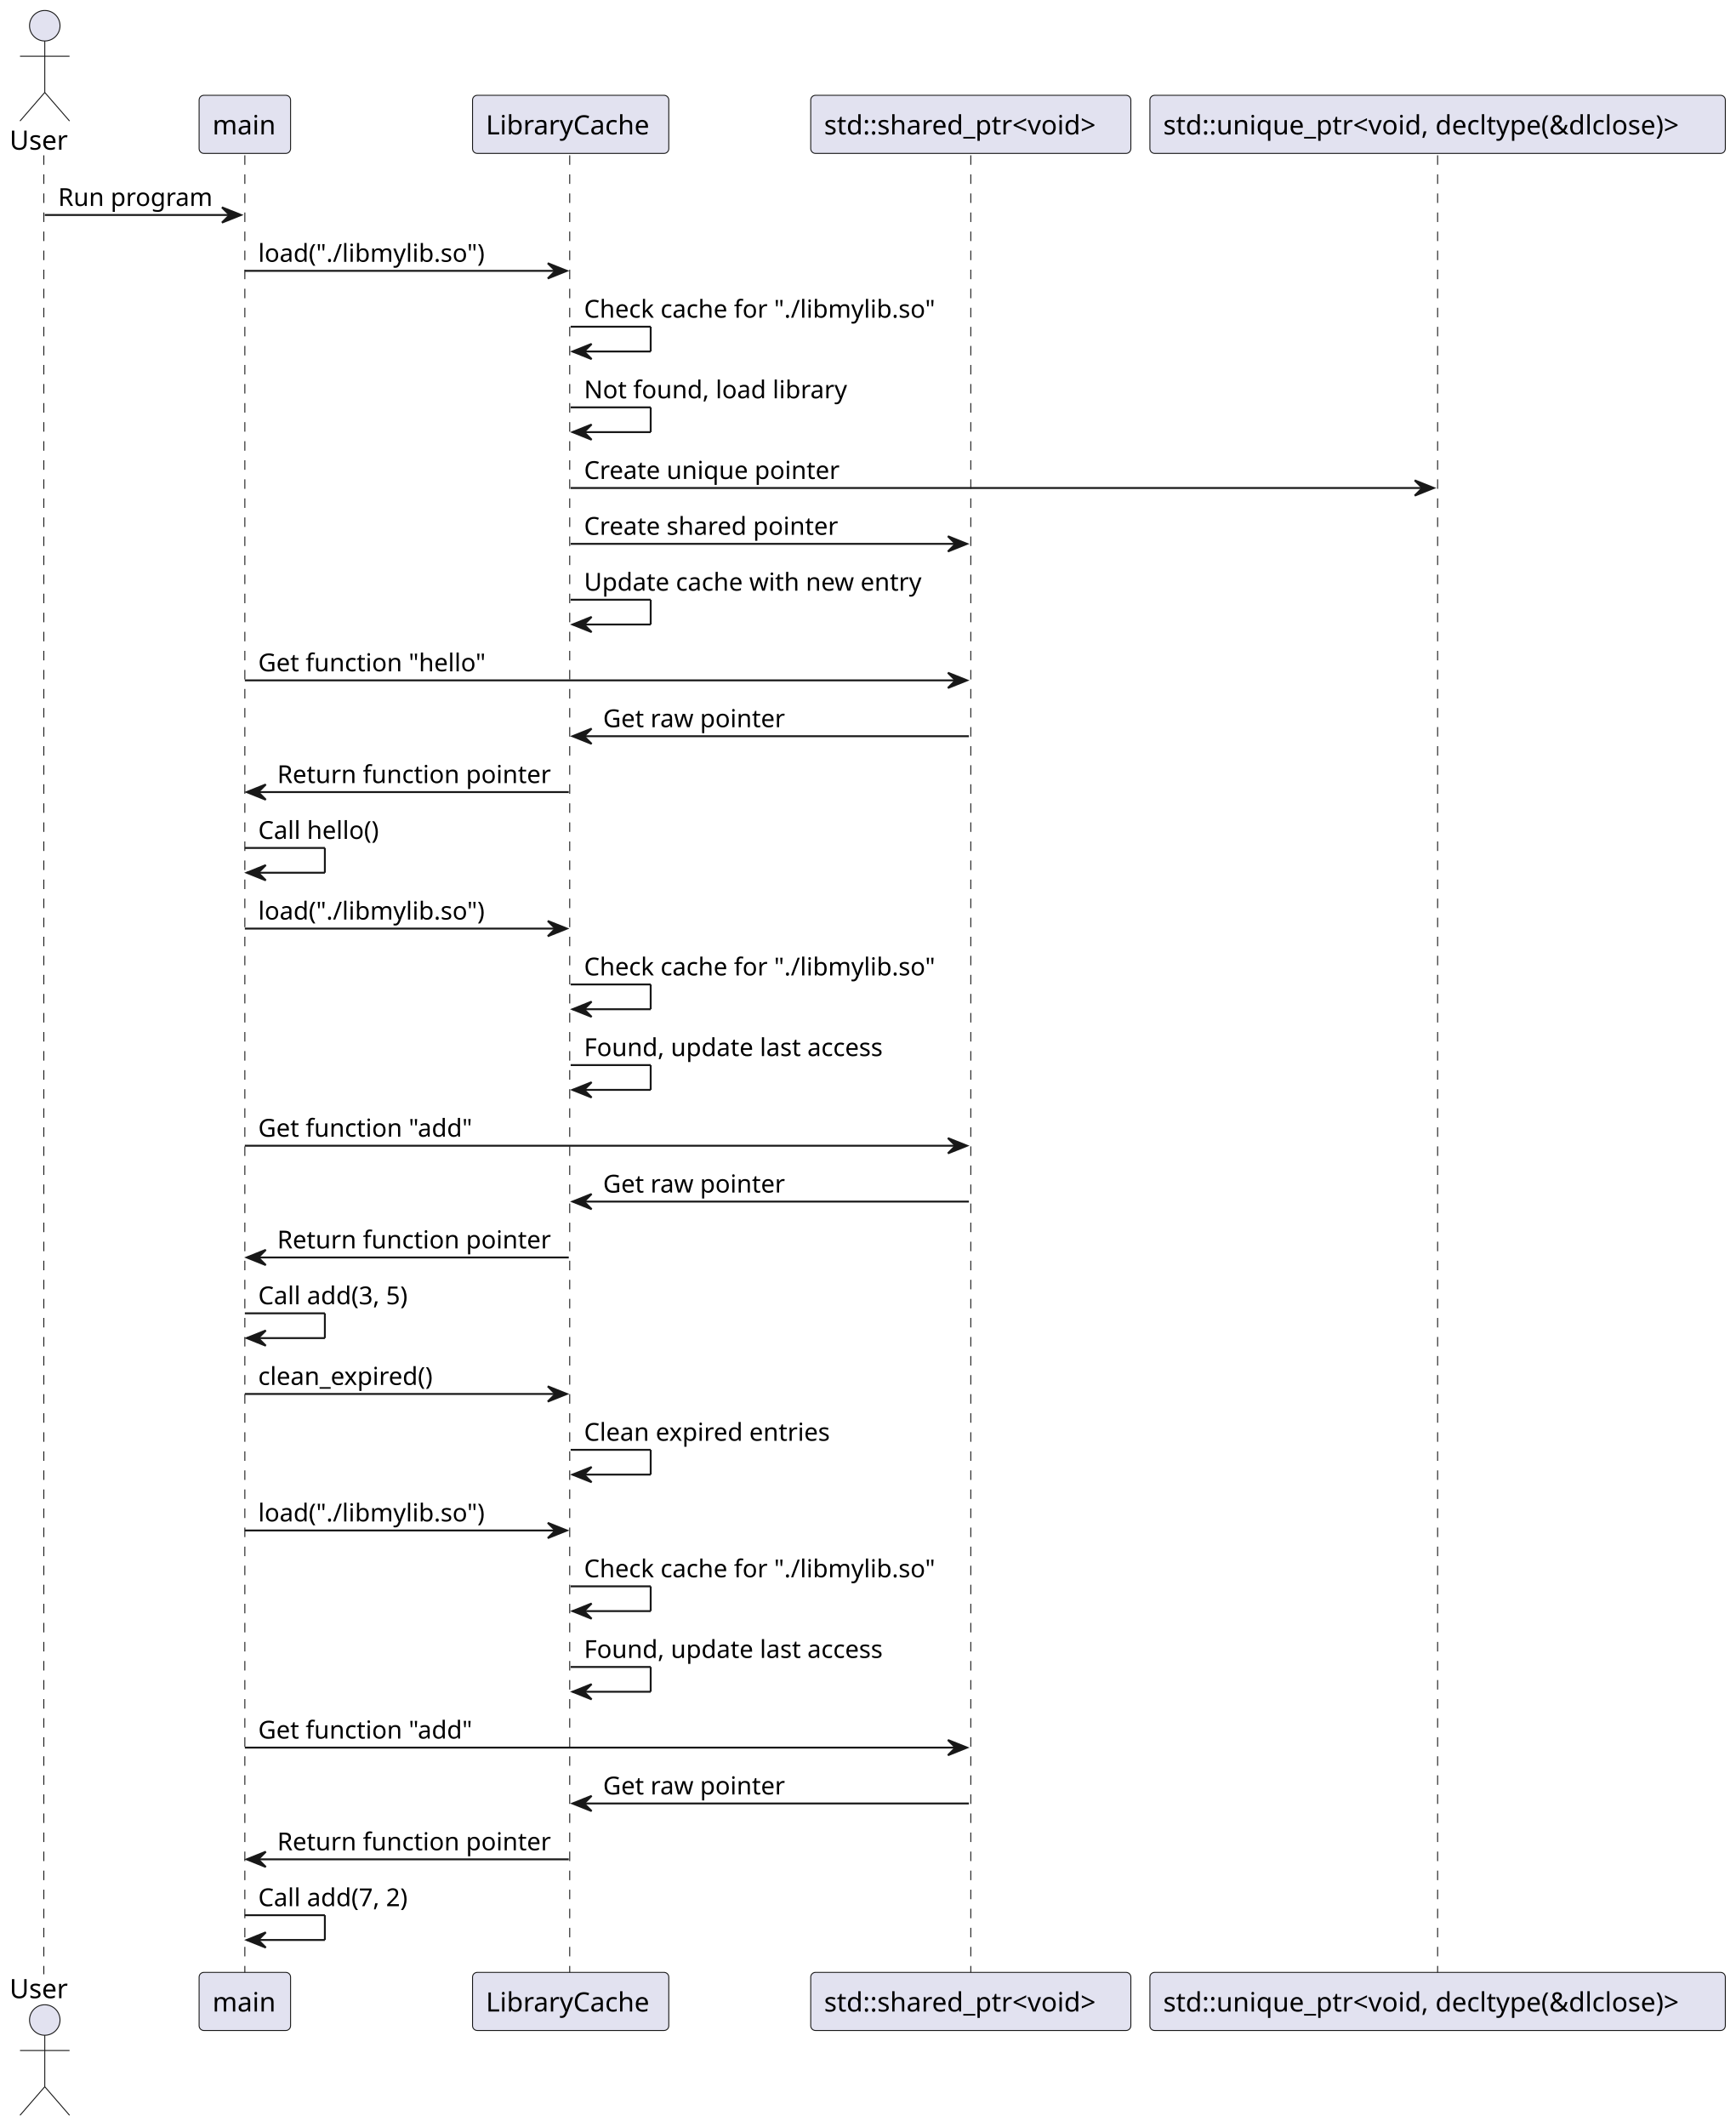
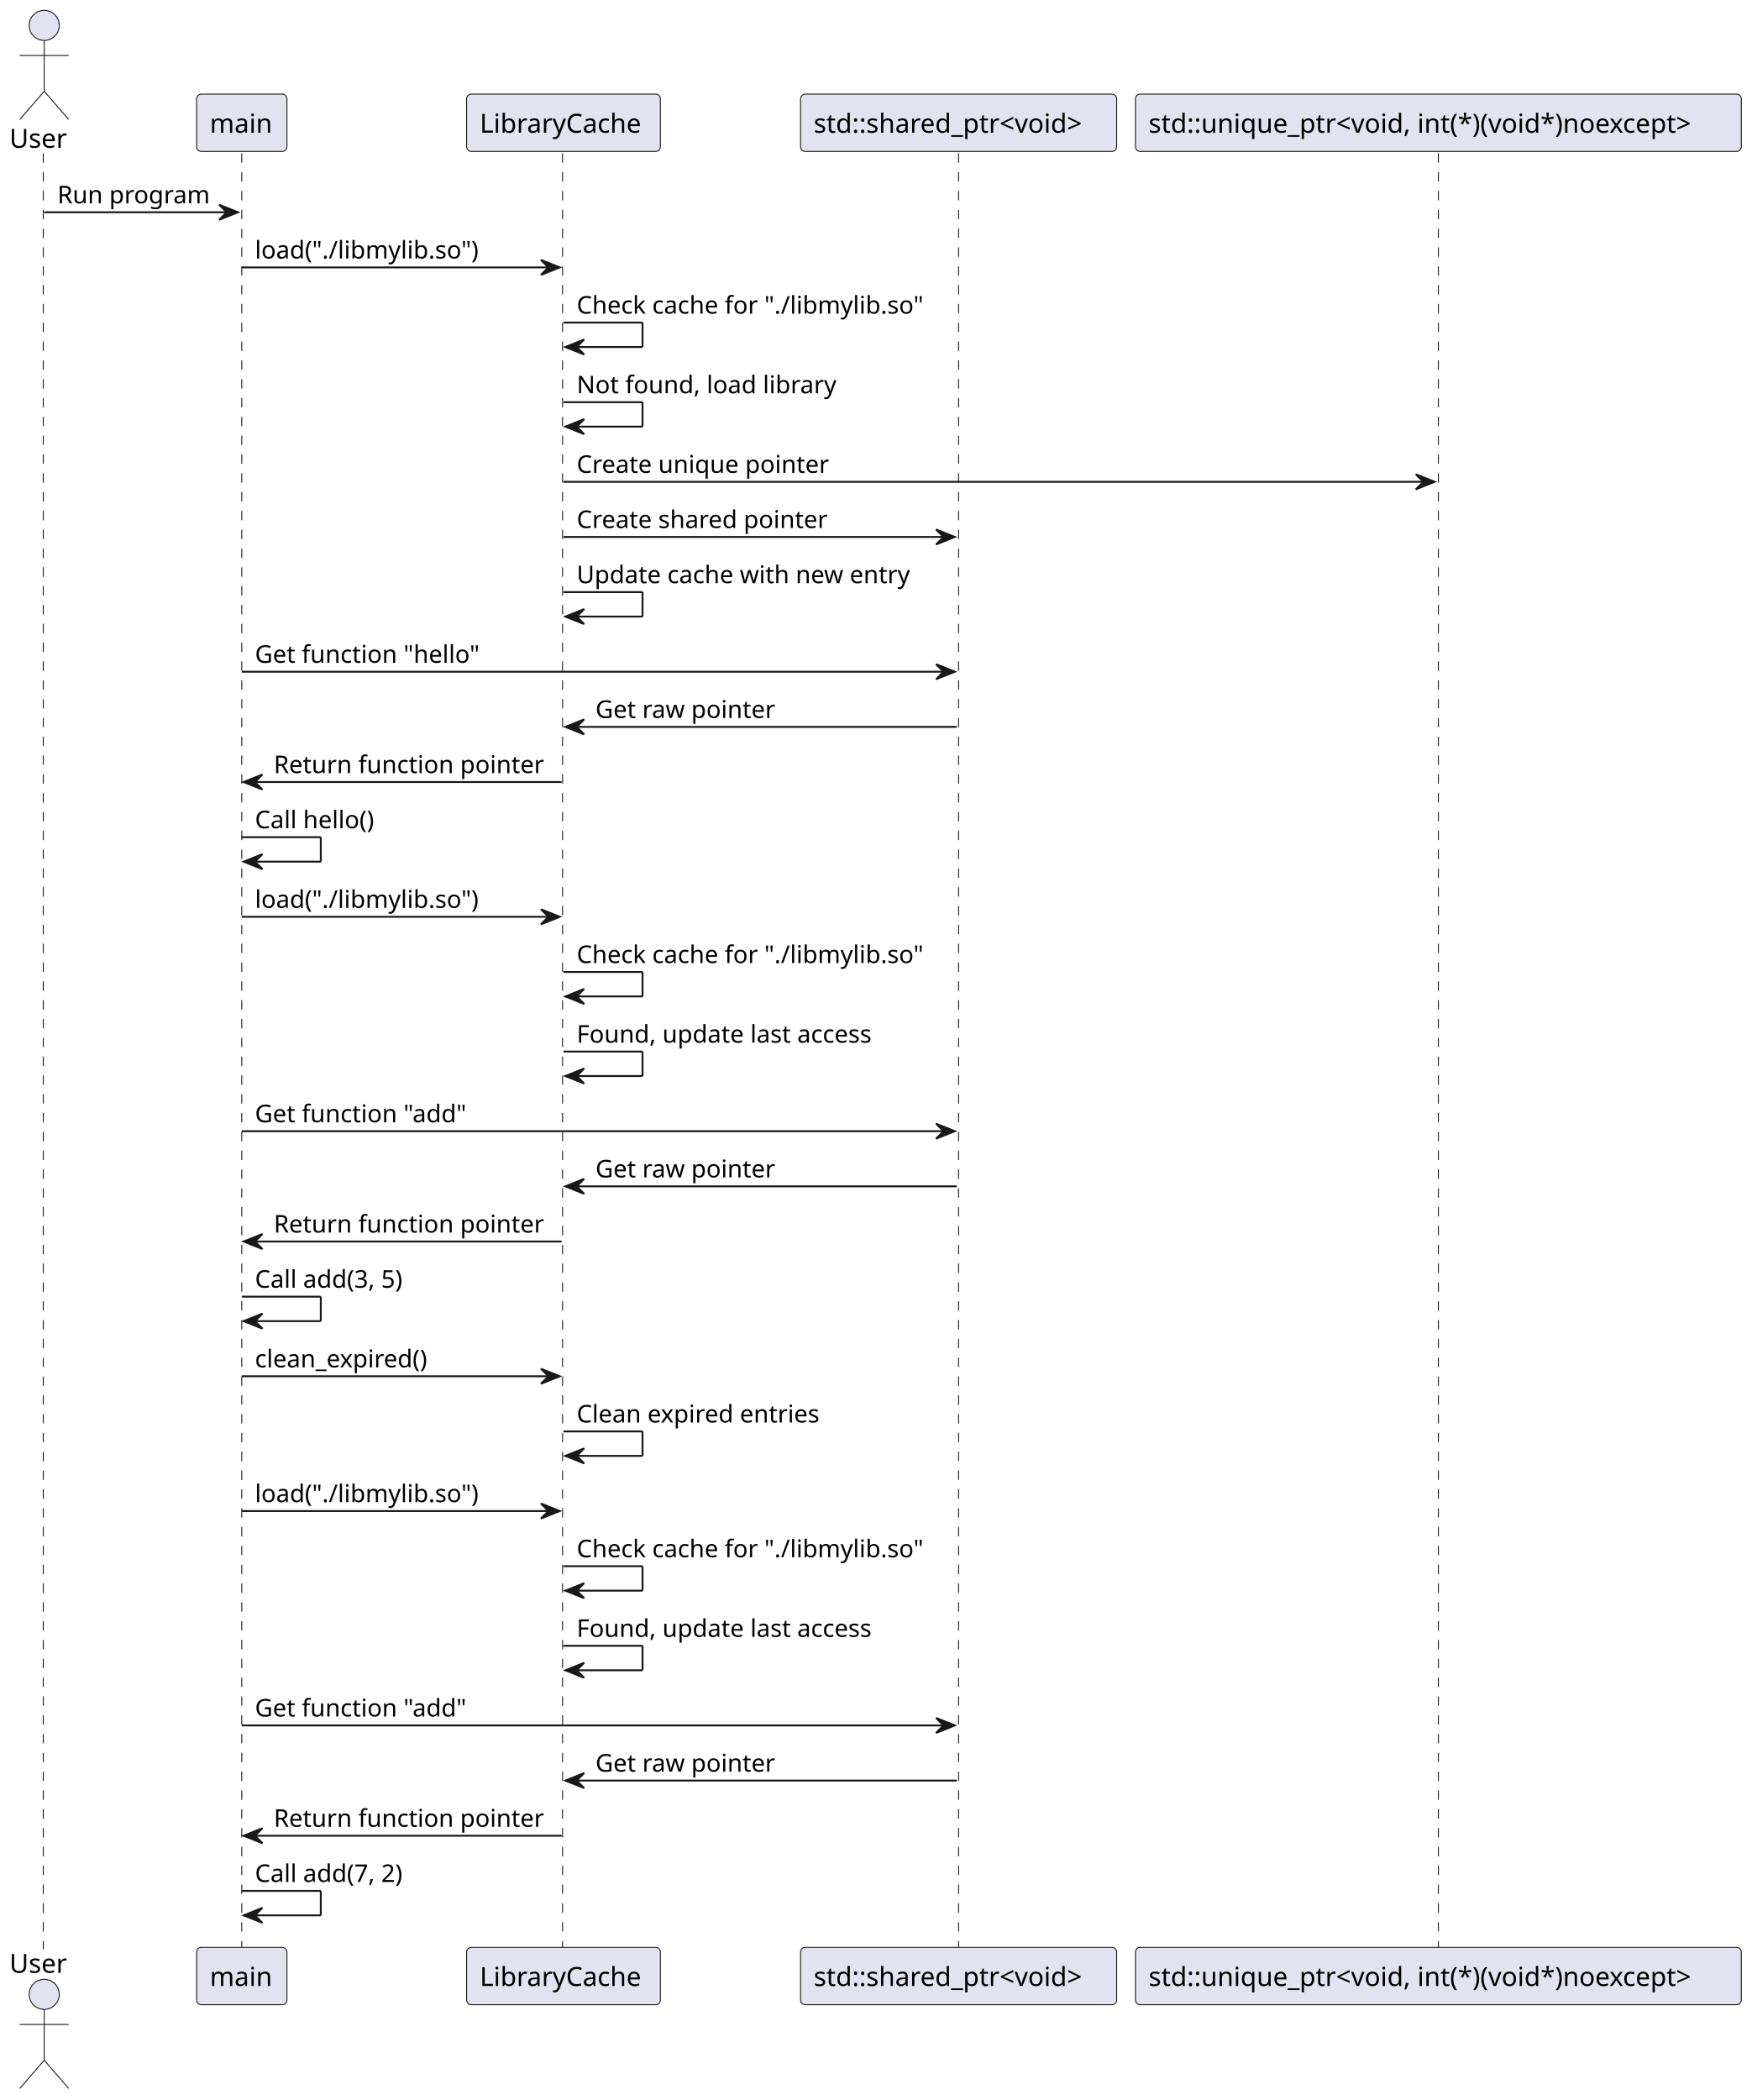
- <svg xmlns="http://www.w3.org/2000/svg" contentStyleType="text/css" height="1116px" preserveAspectRatio="none" style="width:911px;height:1116px;background:#FFFFFF;" version="1.1" viewBox="0 0 911 1116" width="911px" zoomAndPan="magnify">
+ <svg xmlns="http://www.w3.org/2000/svg" contentStyleType="text/css" height="1116px" preserveAspectRatio="none" style="width:931px;height:1116px;background:#FFFFFF;" version="1.1" viewBox="0 0 931 1116" width="931px" zoomAndPan="magnify">
  <defs />
  <g>
    <line style="stroke:#181818;stroke-width:0.5;stroke-dasharray:5.0,5.0;" x1="23" x2="23" y1="81.488" y2="1035.873" />
    <line style="stroke:#181818;stroke-width:0.5;stroke-dasharray:5.0,5.0;" x1="128.5" x2="128.5" y1="81.488" y2="1035.873" />
    <line style="stroke:#181818;stroke-width:0.5;stroke-dasharray:5.0,5.0;" x1="299" x2="299" y1="81.488" y2="1035.873" />
    <line style="stroke:#181818;stroke-width:0.5;stroke-dasharray:5.0,5.0;" x1="509.5" x2="509.5" y1="81.488" y2="1035.873" />
-     <line style="stroke:#181818;stroke-width:0.5;stroke-dasharray:5.0,5.0;" x1="754.5" x2="754.5" y1="81.488" y2="1035.873" />
+     <line style="stroke:#181818;stroke-width:0.5;stroke-dasharray:5.0,5.0;" x1="764.5" x2="764.5" y1="81.488" y2="1035.873" />
    <text fill="#000000" font-family="sans-serif" font-size="14" lengthAdjust="spacing" textLength="31" x="5" y="78.535">User</text>
    <ellipse cx="23.5" cy="13.5" fill="#E2E2F0" rx="8" ry="8" style="stroke:#181818;stroke-width:0.5;" />
    <path d="M23.5,21.5 L23.5,48.5 M10.5,29.5 L36.5,29.5 M23.5,48.5 L10.5,63.5 M23.5,48.5 L36.5,63.5 " fill="none" style="stroke:#181818;stroke-width:0.5;" />
    <text fill="#000000" font-family="sans-serif" font-size="14" lengthAdjust="spacing" textLength="31" x="5" y="1048.408">User</text>
    <ellipse cx="23.5" cy="1059.861" fill="#E2E2F0" rx="8" ry="8" style="stroke:#181818;stroke-width:0.5;" />
    <path d="M23.5,1067.861 L23.5,1094.861 M10.5,1075.861 L36.5,1075.861 M23.5,1094.861 L10.5,1109.861 M23.5,1094.861 L36.5,1109.861 " fill="none" style="stroke:#181818;stroke-width:0.5;" />
    <rect fill="#E2E2F0" height="30.488" rx="2.5" ry="2.5" style="stroke:#181818;stroke-width:0.5;" width="48" x="104.5" y="50" />
    <text fill="#000000" font-family="sans-serif" font-size="14" lengthAdjust="spacing" textLength="34" x="111.5" y="70.535">main</text>
    <rect fill="#E2E2F0" height="30.488" rx="2.5" ry="2.5" style="stroke:#181818;stroke-width:0.5;" width="48" x="104.5" y="1034.873" />
    <text fill="#000000" font-family="sans-serif" font-size="14" lengthAdjust="spacing" textLength="34" x="111.5" y="1055.408">main</text>
    <rect fill="#E2E2F0" height="30.488" rx="2.5" ry="2.5" style="stroke:#181818;stroke-width:0.5;" width="103" x="248" y="50" />
    <text fill="#000000" font-family="sans-serif" font-size="14" lengthAdjust="spacing" textLength="89" x="255" y="70.535">LibraryCache</text>
    <rect fill="#E2E2F0" height="30.488" rx="2.5" ry="2.5" style="stroke:#181818;stroke-width:0.5;" width="103" x="248" y="1034.873" />
    <text fill="#000000" font-family="sans-serif" font-size="14" lengthAdjust="spacing" textLength="89" x="255" y="1055.408">LibraryCache</text>
    <rect fill="#E2E2F0" height="30.488" rx="2.5" ry="2.5" style="stroke:#181818;stroke-width:0.5;" width="168" x="425.5" y="50" />
    <text fill="#000000" font-family="sans-serif" font-size="14" lengthAdjust="spacing" textLength="154" x="432.5" y="70.535">std::shared_ptr&lt;void&gt;</text>
    <rect fill="#E2E2F0" height="30.488" rx="2.5" ry="2.5" style="stroke:#181818;stroke-width:0.5;" width="168" x="425.5" y="1034.873" />
    <text fill="#000000" font-family="sans-serif" font-size="14" lengthAdjust="spacing" textLength="154" x="432.5" y="1055.408">std::shared_ptr&lt;void&gt;</text>
-     <rect fill="#E2E2F0" height="30.488" rx="2.5" ry="2.5" style="stroke:#181818;stroke-width:0.5;" width="302" x="603.5" y="50" />
-     <text fill="#000000" font-family="sans-serif" font-size="14" lengthAdjust="spacing" textLength="288" x="610.5" y="70.535">std::unique_ptr&lt;void, decltype(&amp;dlclose)&gt;</text>
-     <rect fill="#E2E2F0" height="30.488" rx="2.5" ry="2.5" style="stroke:#181818;stroke-width:0.5;" width="302" x="603.5" y="1034.873" />
-     <text fill="#000000" font-family="sans-serif" font-size="14" lengthAdjust="spacing" textLength="288" x="610.5" y="1055.408">std::unique_ptr&lt;void, decltype(&amp;dlclose)&gt;</text>
+     <rect fill="#E2E2F0" height="30.488" rx="2.5" ry="2.5" style="stroke:#181818;stroke-width:0.5;" width="322" x="603.5" y="50" />
+     <text fill="#000000" font-family="sans-serif" font-size="14" lengthAdjust="spacing" textLength="308" x="610.5" y="70.535">std::unique_ptr&lt;void, int(*)(void*)noexcept&gt;</text>
+     <rect fill="#E2E2F0" height="30.488" rx="2.5" ry="2.5" style="stroke:#181818;stroke-width:0.5;" width="322" x="603.5" y="1034.873" />
+     <text fill="#000000" font-family="sans-serif" font-size="14" lengthAdjust="spacing" textLength="308" x="610.5" y="1055.408">std::unique_ptr&lt;void, int(*)(void*)noexcept&gt;</text>
    <polygon fill="#181818" points="116.5,108.799,126.5,112.799,116.5,116.799,120.5,112.799" style="stroke:#181818;stroke-width:1.0;" />
    <line style="stroke:#181818;stroke-width:1.0;" x1="23.5" x2="122.5" y1="112.799" y2="112.799" />
    <text fill="#000000" font-family="sans-serif" font-size="13" lengthAdjust="spacing" textLength="81" x="30.5" y="108.057">Run program</text>
    <polygon fill="#181818" points="287.5,138.109,297.5,142.109,287.5,146.109,291.5,142.109" style="stroke:#181818;stroke-width:1.0;" />
    <line style="stroke:#181818;stroke-width:1.0;" x1="128.5" x2="293.5" y1="142.109" y2="142.109" />
    <text fill="#000000" font-family="sans-serif" font-size="13" lengthAdjust="spacing" textLength="126" x="135.5" y="137.367">load("./libmylib.so")</text>
    <line style="stroke:#181818;stroke-width:1.0;" x1="299.5" x2="341.5" y1="171.42" y2="171.42" />
    <line style="stroke:#181818;stroke-width:1.0;" x1="341.5" x2="341.5" y1="171.42" y2="184.42" />
    <line style="stroke:#181818;stroke-width:1.0;" x1="300.5" x2="341.5" y1="184.42" y2="184.42" />
    <polygon fill="#181818" points="310.5,180.42,300.5,184.42,310.5,188.42,306.5,184.42" style="stroke:#181818;stroke-width:1.0;" />
    <text fill="#000000" font-family="sans-serif" font-size="13" lengthAdjust="spacing" textLength="196" x="306.5" y="166.678">Check cache for "./libmylib.so"</text>
    <line style="stroke:#181818;stroke-width:1.0;" x1="299.5" x2="341.5" y1="213.731" y2="213.731" />
    <line style="stroke:#181818;stroke-width:1.0;" x1="341.5" x2="341.5" y1="213.731" y2="226.731" />
    <line style="stroke:#181818;stroke-width:1.0;" x1="300.5" x2="341.5" y1="226.731" y2="226.731" />
    <polygon fill="#181818" points="310.5,222.731,300.5,226.731,310.5,230.731,306.5,226.731" style="stroke:#181818;stroke-width:1.0;" />
    <text fill="#000000" font-family="sans-serif" font-size="13" lengthAdjust="spacing" textLength="143" x="306.5" y="208.988">Not found, load library</text>
-     <polygon fill="#181818" points="742.5,252.041,752.5,256.041,742.5,260.041,746.5,256.041" style="stroke:#181818;stroke-width:1.0;" />
-     <line style="stroke:#181818;stroke-width:1.0;" x1="299.5" x2="748.5" y1="256.041" y2="256.041" />
+     <polygon fill="#181818" points="752.5,252.041,762.5,256.041,752.5,260.041,756.5,256.041" style="stroke:#181818;stroke-width:1.0;" />
+     <line style="stroke:#181818;stroke-width:1.0;" x1="299.5" x2="758.5" y1="256.041" y2="256.041" />
    <text fill="#000000" font-family="sans-serif" font-size="13" lengthAdjust="spacing" textLength="136" x="306.5" y="251.299">Create unique pointer</text>
    <polygon fill="#181818" points="497.5,281.352,507.5,285.352,497.5,289.352,501.5,285.352" style="stroke:#181818;stroke-width:1.0;" />
    <line style="stroke:#181818;stroke-width:1.0;" x1="299.5" x2="503.5" y1="285.352" y2="285.352" />
    <text fill="#000000" font-family="sans-serif" font-size="13" lengthAdjust="spacing" textLength="135" x="306.5" y="280.609">Create shared pointer</text>
    <line style="stroke:#181818;stroke-width:1.0;" x1="299.5" x2="341.5" y1="314.662" y2="314.662" />
    <line style="stroke:#181818;stroke-width:1.0;" x1="341.5" x2="341.5" y1="314.662" y2="327.662" />
    <line style="stroke:#181818;stroke-width:1.0;" x1="300.5" x2="341.5" y1="327.662" y2="327.662" />
    <polygon fill="#181818" points="310.5,323.662,300.5,327.662,310.5,331.662,306.5,327.662" style="stroke:#181818;stroke-width:1.0;" />
    <text fill="#000000" font-family="sans-serif" font-size="13" lengthAdjust="spacing" textLength="180" x="306.5" y="309.92">Update cache with new entry</text>
    <polygon fill="#181818" points="497.5,352.973,507.5,356.973,497.5,360.973,501.5,356.973" style="stroke:#181818;stroke-width:1.0;" />
    <line style="stroke:#181818;stroke-width:1.0;" x1="128.5" x2="503.5" y1="356.973" y2="356.973" />
    <text fill="#000000" font-family="sans-serif" font-size="13" lengthAdjust="spacing" textLength="123" x="135.5" y="352.231">Get function "hello"</text>
    <polygon fill="#181818" points="310.5,382.283,300.5,386.283,310.5,390.283,306.5,386.283" style="stroke:#181818;stroke-width:1.0;" />
    <line style="stroke:#181818;stroke-width:1.0;" x1="304.5" x2="508.5" y1="386.283" y2="386.283" />
    <text fill="#000000" font-family="sans-serif" font-size="13" lengthAdjust="spacing" textLength="96" x="316.5" y="381.541">Get raw pointer</text>
    <polygon fill="#181818" points="139.5,411.594,129.5,415.594,139.5,419.594,135.5,415.594" style="stroke:#181818;stroke-width:1.0;" />
    <line style="stroke:#181818;stroke-width:1.0;" x1="133.5" x2="298.5" y1="415.594" y2="415.594" />
    <text fill="#000000" font-family="sans-serif" font-size="13" lengthAdjust="spacing" textLength="147" x="145.5" y="410.852">Return function pointer</text>
    <line style="stroke:#181818;stroke-width:1.0;" x1="128.5" x2="170.5" y1="444.904" y2="444.904" />
    <line style="stroke:#181818;stroke-width:1.0;" x1="170.5" x2="170.5" y1="444.904" y2="457.904" />
    <line style="stroke:#181818;stroke-width:1.0;" x1="129.5" x2="170.5" y1="457.904" y2="457.904" />
    <polygon fill="#181818" points="139.5,453.904,129.5,457.904,139.5,461.904,135.5,457.904" style="stroke:#181818;stroke-width:1.0;" />
    <text fill="#000000" font-family="sans-serif" font-size="13" lengthAdjust="spacing" textLength="67" x="135.5" y="440.162">Call hello()</text>
    <polygon fill="#181818" points="287.5,483.215,297.5,487.215,287.5,491.215,291.5,487.215" style="stroke:#181818;stroke-width:1.0;" />
    <line style="stroke:#181818;stroke-width:1.0;" x1="128.5" x2="293.5" y1="487.215" y2="487.215" />
    <text fill="#000000" font-family="sans-serif" font-size="13" lengthAdjust="spacing" textLength="126" x="135.5" y="482.473">load("./libmylib.so")</text>
    <line style="stroke:#181818;stroke-width:1.0;" x1="299.5" x2="341.5" y1="516.525" y2="516.525" />
    <line style="stroke:#181818;stroke-width:1.0;" x1="341.5" x2="341.5" y1="516.525" y2="529.525" />
    <line style="stroke:#181818;stroke-width:1.0;" x1="300.5" x2="341.5" y1="529.525" y2="529.525" />
    <polygon fill="#181818" points="310.5,525.525,300.5,529.525,310.5,533.525,306.5,529.525" style="stroke:#181818;stroke-width:1.0;" />
    <text fill="#000000" font-family="sans-serif" font-size="13" lengthAdjust="spacing" textLength="196" x="306.5" y="511.783">Check cache for "./libmylib.so"</text>
    <line style="stroke:#181818;stroke-width:1.0;" x1="299.5" x2="341.5" y1="558.836" y2="558.836" />
    <line style="stroke:#181818;stroke-width:1.0;" x1="341.5" x2="341.5" y1="558.836" y2="571.836" />
    <line style="stroke:#181818;stroke-width:1.0;" x1="300.5" x2="341.5" y1="571.836" y2="571.836" />
    <polygon fill="#181818" points="310.5,567.836,300.5,571.836,310.5,575.836,306.5,571.836" style="stroke:#181818;stroke-width:1.0;" />
    <text fill="#000000" font-family="sans-serif" font-size="13" lengthAdjust="spacing" textLength="163" x="306.5" y="554.094">Found, update last access</text>
    <polygon fill="#181818" points="497.5,597.146,507.5,601.146,497.5,605.146,501.5,601.146" style="stroke:#181818;stroke-width:1.0;" />
    <line style="stroke:#181818;stroke-width:1.0;" x1="128.5" x2="503.5" y1="601.146" y2="601.146" />
    <text fill="#000000" font-family="sans-serif" font-size="13" lengthAdjust="spacing" textLength="115" x="135.5" y="596.404">Get function "add"</text>
    <polygon fill="#181818" points="310.5,626.457,300.5,630.457,310.5,634.457,306.5,630.457" style="stroke:#181818;stroke-width:1.0;" />
    <line style="stroke:#181818;stroke-width:1.0;" x1="304.5" x2="508.5" y1="630.457" y2="630.457" />
    <text fill="#000000" font-family="sans-serif" font-size="13" lengthAdjust="spacing" textLength="96" x="316.5" y="625.715">Get raw pointer</text>
    <polygon fill="#181818" points="139.5,655.768,129.5,659.768,139.5,663.768,135.5,659.768" style="stroke:#181818;stroke-width:1.0;" />
    <line style="stroke:#181818;stroke-width:1.0;" x1="133.5" x2="298.5" y1="659.768" y2="659.768" />
    <text fill="#000000" font-family="sans-serif" font-size="13" lengthAdjust="spacing" textLength="147" x="145.5" y="655.025">Return function pointer</text>
    <line style="stroke:#181818;stroke-width:1.0;" x1="128.5" x2="170.5" y1="689.078" y2="689.078" />
    <line style="stroke:#181818;stroke-width:1.0;" x1="170.5" x2="170.5" y1="689.078" y2="702.078" />
    <line style="stroke:#181818;stroke-width:1.0;" x1="129.5" x2="170.5" y1="702.078" y2="702.078" />
    <polygon fill="#181818" points="139.5,698.078,129.5,702.078,139.5,706.078,135.5,702.078" style="stroke:#181818;stroke-width:1.0;" />
    <text fill="#000000" font-family="sans-serif" font-size="13" lengthAdjust="spacing" textLength="83" x="135.5" y="684.336">Call add(3, 5)</text>
    <polygon fill="#181818" points="287.5,727.389,297.5,731.389,287.5,735.389,291.5,731.389" style="stroke:#181818;stroke-width:1.0;" />
    <line style="stroke:#181818;stroke-width:1.0;" x1="128.5" x2="293.5" y1="731.389" y2="731.389" />
    <text fill="#000000" font-family="sans-serif" font-size="13" lengthAdjust="spacing" textLength="95" x="135.5" y="726.646">clean_expired()</text>
    <line style="stroke:#181818;stroke-width:1.0;" x1="299.5" x2="341.5" y1="760.699" y2="760.699" />
    <line style="stroke:#181818;stroke-width:1.0;" x1="341.5" x2="341.5" y1="760.699" y2="773.699" />
    <line style="stroke:#181818;stroke-width:1.0;" x1="300.5" x2="341.5" y1="773.699" y2="773.699" />
    <polygon fill="#181818" points="310.5,769.699,300.5,773.699,310.5,777.699,306.5,773.699" style="stroke:#181818;stroke-width:1.0;" />
    <text fill="#000000" font-family="sans-serif" font-size="13" lengthAdjust="spacing" textLength="133" x="306.5" y="755.957">Clean expired entries</text>
    <polygon fill="#181818" points="287.5,799.01,297.5,803.01,287.5,807.01,291.5,803.01" style="stroke:#181818;stroke-width:1.0;" />
    <line style="stroke:#181818;stroke-width:1.0;" x1="128.5" x2="293.5" y1="803.01" y2="803.01" />
    <text fill="#000000" font-family="sans-serif" font-size="13" lengthAdjust="spacing" textLength="126" x="135.5" y="798.268">load("./libmylib.so")</text>
    <line style="stroke:#181818;stroke-width:1.0;" x1="299.5" x2="341.5" y1="832.32" y2="832.32" />
    <line style="stroke:#181818;stroke-width:1.0;" x1="341.5" x2="341.5" y1="832.32" y2="845.32" />
    <line style="stroke:#181818;stroke-width:1.0;" x1="300.5" x2="341.5" y1="845.32" y2="845.32" />
    <polygon fill="#181818" points="310.5,841.32,300.5,845.32,310.5,849.32,306.5,845.32" style="stroke:#181818;stroke-width:1.0;" />
    <text fill="#000000" font-family="sans-serif" font-size="13" lengthAdjust="spacing" textLength="196" x="306.5" y="827.578">Check cache for "./libmylib.so"</text>
    <line style="stroke:#181818;stroke-width:1.0;" x1="299.5" x2="341.5" y1="874.631" y2="874.631" />
    <line style="stroke:#181818;stroke-width:1.0;" x1="341.5" x2="341.5" y1="874.631" y2="887.631" />
    <line style="stroke:#181818;stroke-width:1.0;" x1="300.5" x2="341.5" y1="887.631" y2="887.631" />
    <polygon fill="#181818" points="310.5,883.631,300.5,887.631,310.5,891.631,306.5,887.631" style="stroke:#181818;stroke-width:1.0;" />
    <text fill="#000000" font-family="sans-serif" font-size="13" lengthAdjust="spacing" textLength="163" x="306.5" y="869.889">Found, update last access</text>
    <polygon fill="#181818" points="497.5,912.941,507.5,916.941,497.5,920.941,501.5,916.941" style="stroke:#181818;stroke-width:1.0;" />
    <line style="stroke:#181818;stroke-width:1.0;" x1="128.5" x2="503.5" y1="916.941" y2="916.941" />
    <text fill="#000000" font-family="sans-serif" font-size="13" lengthAdjust="spacing" textLength="115" x="135.5" y="912.199">Get function "add"</text>
    <polygon fill="#181818" points="310.5,942.252,300.5,946.252,310.5,950.252,306.5,946.252" style="stroke:#181818;stroke-width:1.0;" />
    <line style="stroke:#181818;stroke-width:1.0;" x1="304.5" x2="508.5" y1="946.252" y2="946.252" />
    <text fill="#000000" font-family="sans-serif" font-size="13" lengthAdjust="spacing" textLength="96" x="316.5" y="941.51">Get raw pointer</text>
    <polygon fill="#181818" points="139.5,971.562,129.5,975.562,139.5,979.562,135.5,975.562" style="stroke:#181818;stroke-width:1.0;" />
    <line style="stroke:#181818;stroke-width:1.0;" x1="133.5" x2="298.5" y1="975.562" y2="975.562" />
    <text fill="#000000" font-family="sans-serif" font-size="13" lengthAdjust="spacing" textLength="147" x="145.5" y="970.82">Return function pointer</text>
    <line style="stroke:#181818;stroke-width:1.0;" x1="128.5" x2="170.5" y1="1004.873" y2="1004.873" />
    <line style="stroke:#181818;stroke-width:1.0;" x1="170.5" x2="170.5" y1="1004.873" y2="1017.873" />
    <line style="stroke:#181818;stroke-width:1.0;" x1="129.5" x2="170.5" y1="1017.873" y2="1017.873" />
    <polygon fill="#181818" points="139.5,1013.873,129.5,1017.873,139.5,1021.873,135.5,1017.873" style="stroke:#181818;stroke-width:1.0;" />
    <text fill="#000000" font-family="sans-serif" font-size="13" lengthAdjust="spacing" textLength="83" x="135.5" y="1000.131">Call add(7, 2)</text>
  </g>
</svg>
